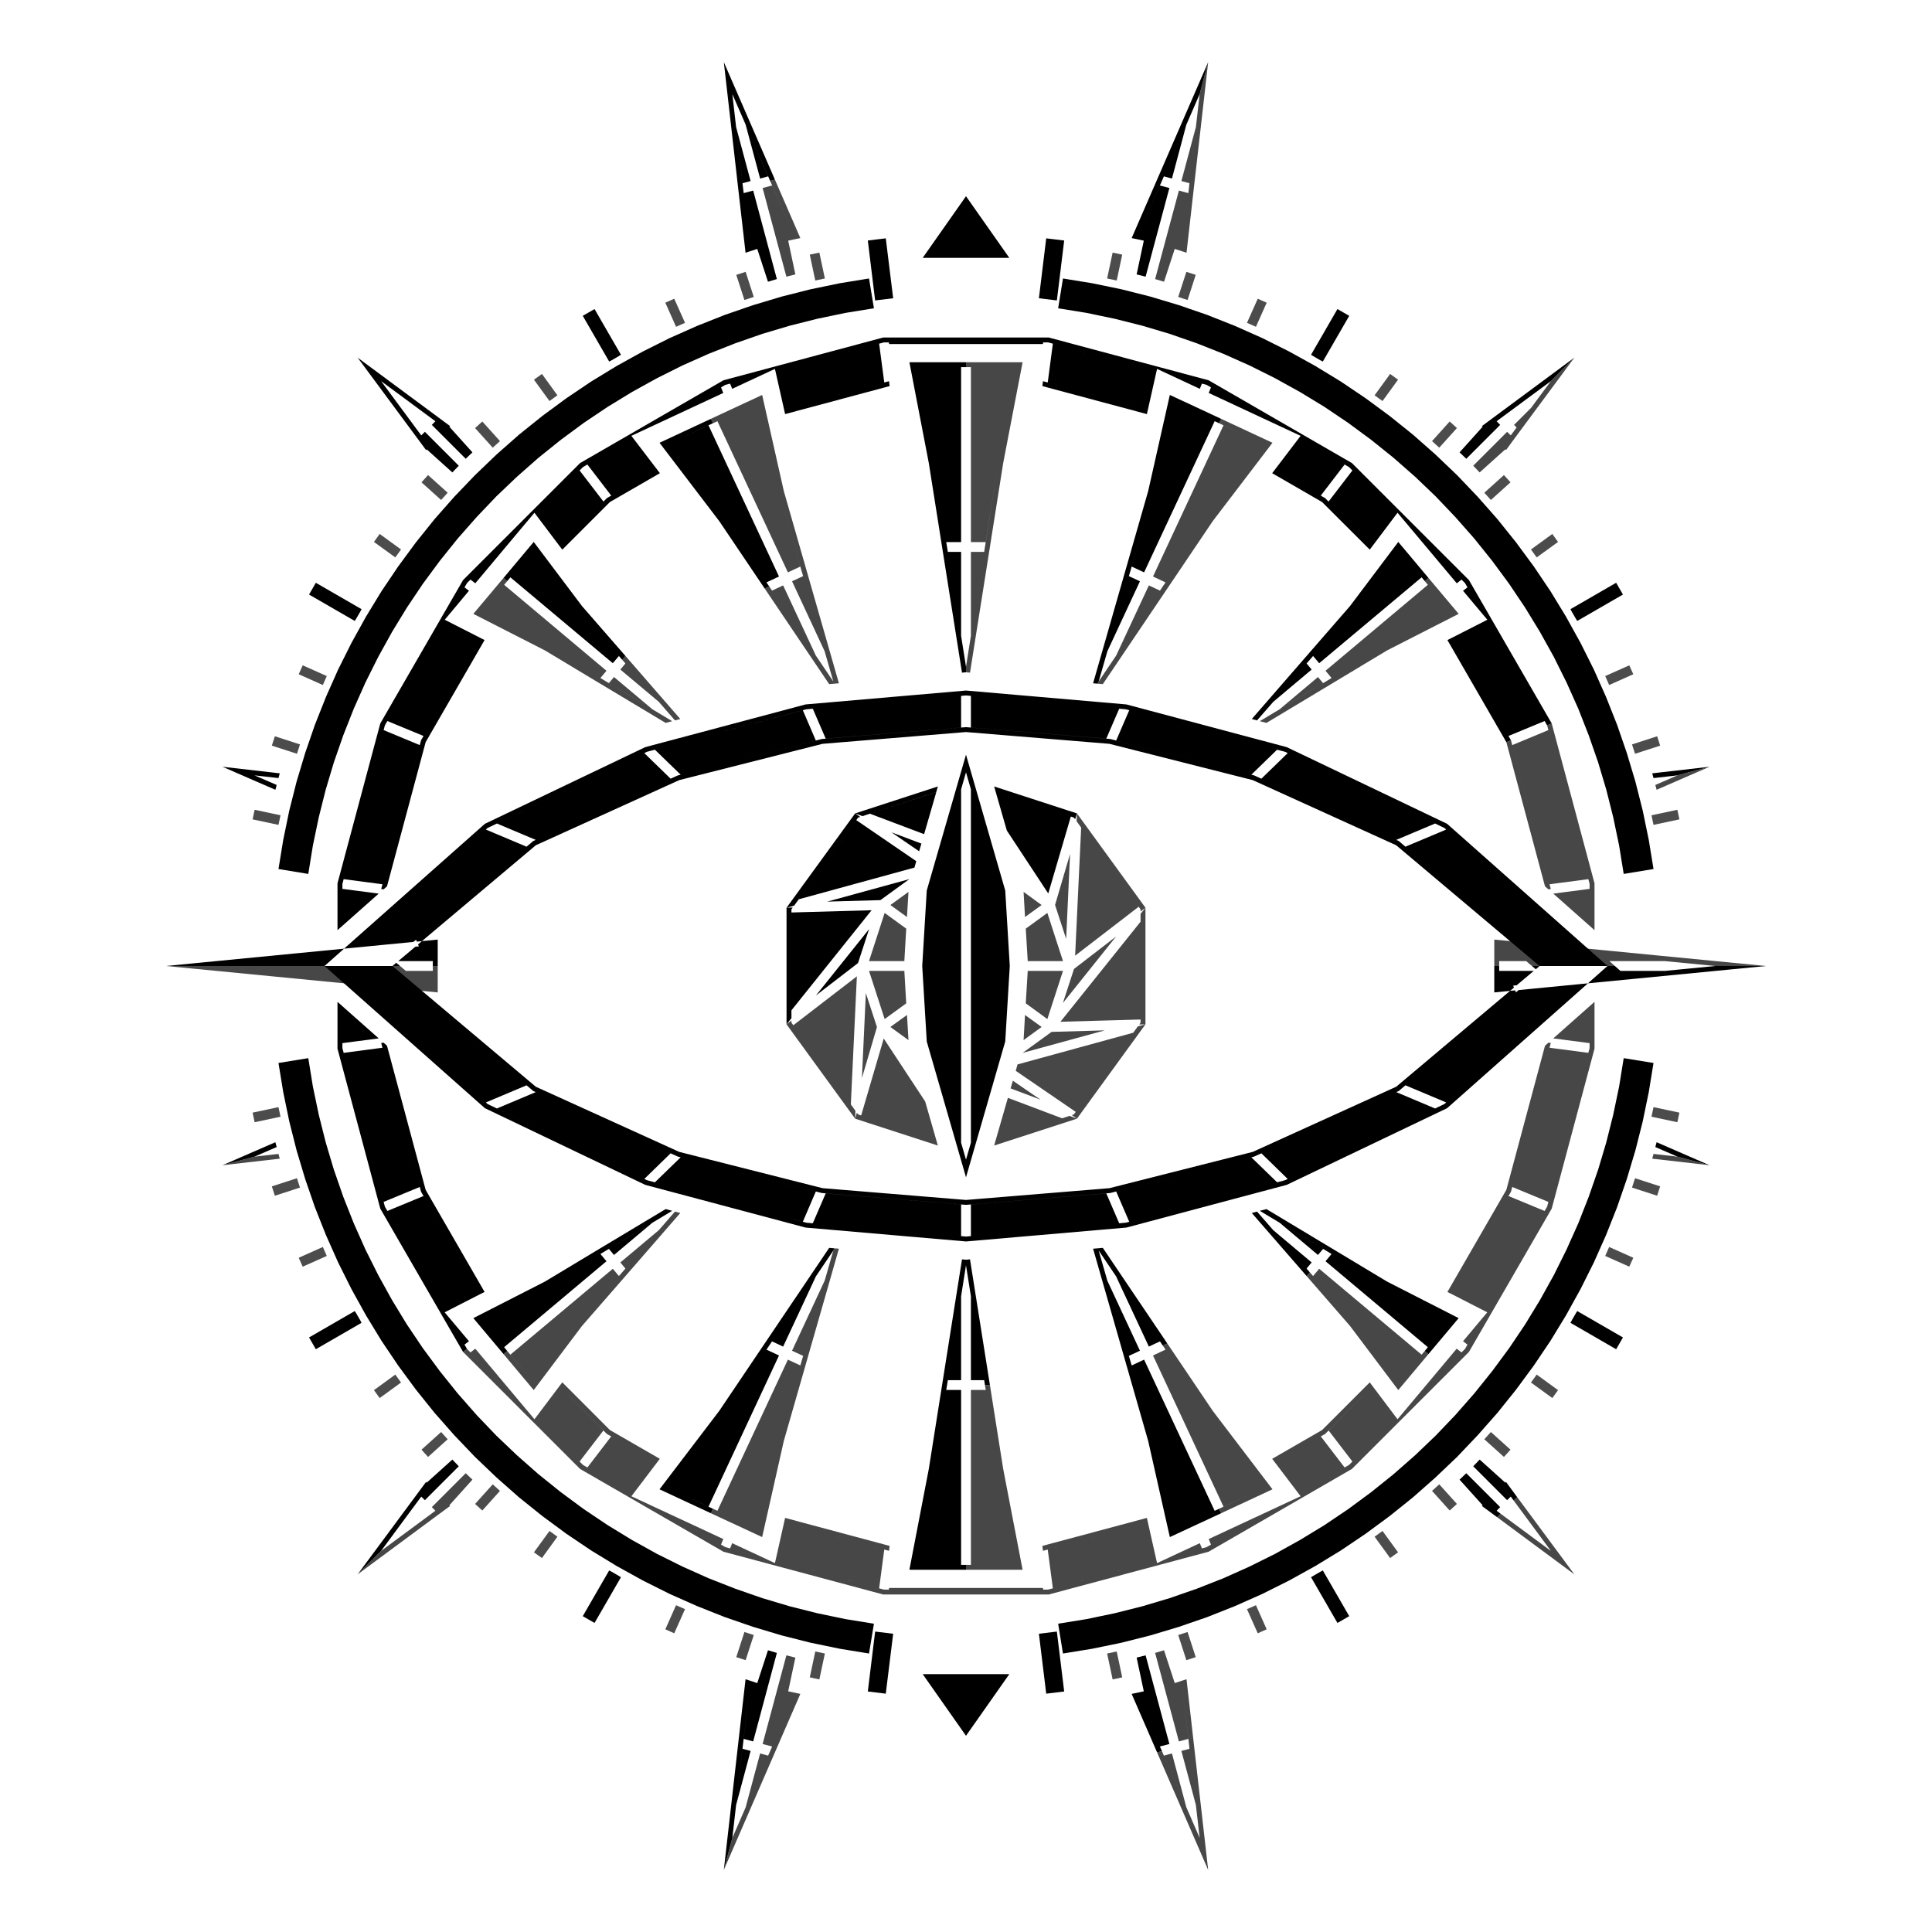
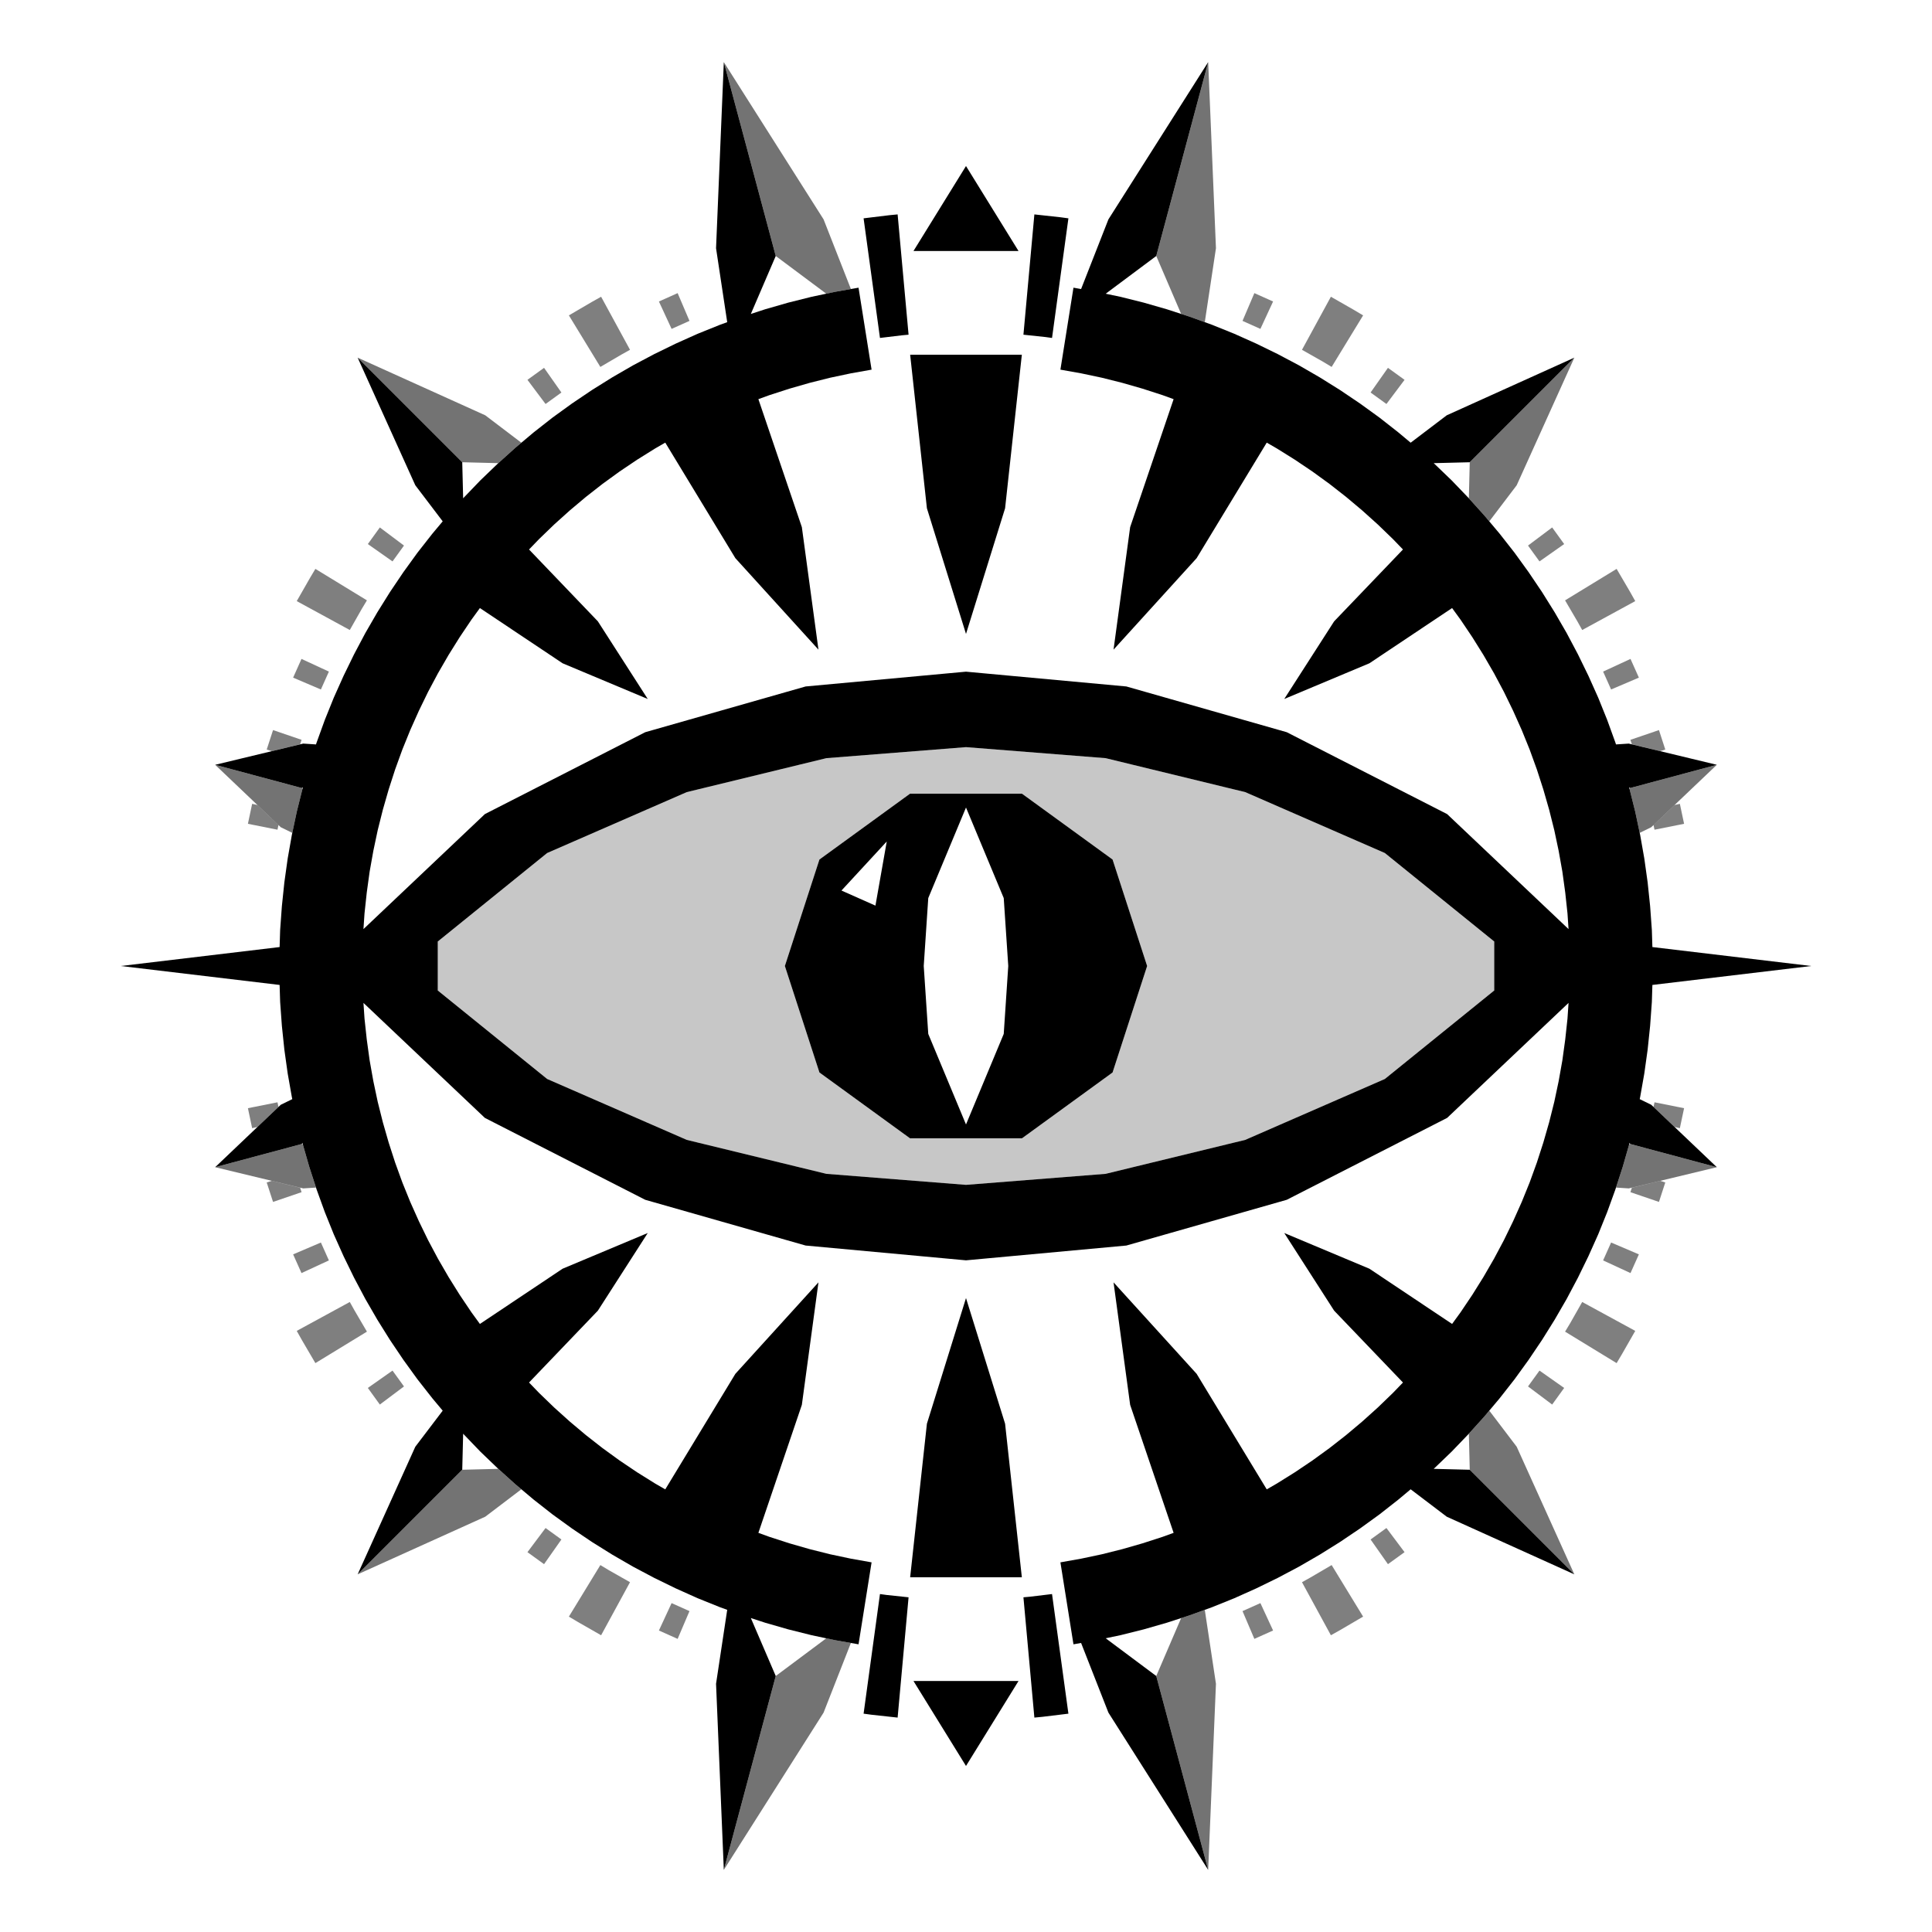
<svg xmlns="http://www.w3.org/2000/svg" viewBox="0 0 256 256" width="256" height="256">
  <g fill="currentColor" fill-rule="evenodd">
-     <path d="M154.95 24.91L151.8 36.66L150.61 36.36L151.56 31.89L150.6 31.68L153.69 24.58ZM153.96 23.97L150.6 31.68L149.95 31.55L153.32 23.8ZM158.96 12.47L153.96 23.97L153.32 23.8L160.09 8.23ZM155.29 23.66L154.22 23.37L157.2 16.51ZM198.83 55.43L198.31 55.82L198.78 56.3L194.29 60.79L193.4 59.94L196.46 56.54L196.36 56.46L198.37 54.97ZM205.5 50.5L198.83 55.43L198.37 54.97L208.61 47.39ZM222.27 102.74L219.1 103.1L218.93 102.47L226.52 101.6ZM226.52 154.4L222.27 153.26L219.34 151.99L219.51 151.35ZM199.46 196.46L199.55 196.36L201.03 198.37L200.57 198.83L197.52 194.71ZM197.52 194.71L200.18 198.31L199.7 198.78L195.21 194.29L196.06 193.4ZM198.78 199.7L198.31 200.18L198.83 200.57L198.37 201.03L196.36 199.55L196.46 199.46L193.4 196.06L194.29 195.21ZM154.95 231.09L153.69 231.42L153.96 232.03L153.32 232.2L149.95 224.45L151.56 224.11L150.61 219.64L151.8 219.34ZM99.42 222.71L98.46 231.07L97.83 230.9L98.79 222.51ZM102.94 219.02L99.8 230.75L98.54 230.41L99.42 222.71L100.34 223.02L101.76 218.67ZM98.46 231.07L97.04 243.53L95.91 247.78L97.83 230.9ZM99.46 232.01L97.54 239.16L98.39 231.72ZM60.79 194.29L56.3 198.78L55.82 198.31L55.43 198.83L54.97 198.37L56.46 196.36L56.54 196.46L59.94 193.4ZM55.43 198.83L50.5 205.5L47.39 208.61L54.97 198.37ZM36.66 151.99L33.73 153.26L29.48 154.4L36.49 151.35ZM33.73 102.74L36.66 104.01L36.49 104.65L29.48 101.6ZM37.07 102.47L36.9 103.1L33.73 102.74L29.48 101.6ZM55.82 57.69L56.3 57.22L60.79 61.71L59.94 62.6L56.54 59.54L56.46 59.64L54.97 57.63L55.43 57.17ZM59.64 56.46L59.54 56.54L62.6 59.94L61.71 60.79L57.22 56.3L57.69 55.82L57.17 55.43L57.63 54.97ZM50.5 50.5L55.43 57.17L54.97 57.63L47.39 47.39ZM57.63 54.97L57.17 55.43L50.5 50.5L47.39 47.39ZM98.54 25.59L99.8 25.25L102.94 36.98L101.76 37.33L100.34 32.98L98.79 33.49L97.83 25.1L98.46 24.93ZM97.04 12.47L98.46 24.93L97.83 25.1L95.91 8.23ZM99.46 23.99L98.39 24.28L97.54 16.84ZM102.68 23.8L102.05 23.97L97.04 12.47L95.91 8.23ZM101.78 23.37L100.72 23.66L98.8 16.51ZM133.74 34.17L122.26 34.17L128 26ZM128 230L122.26 221.83L133.74 221.83ZM144.71 37.53L148.59 38.33L152.43 39.3L156.23 40.44L159.97 41.73L163.65 43.19L167.27 44.8L170.81 46.57L174.28 48.49L177.66 50.55L180.94 52.76L184.13 55.11L187.22 57.59L190.19 60.21L193.06 62.95L195.79 65.81L198.41 68.78L200.89 71.87L203.24 75.06L205.45 78.34L207.51 81.72L209.43 85.19L211.2 88.73L212.81 92.35L214.27 96.03L215.56 99.77L216.7 103.57L217.67 107.41L218.47 111.29L219.1 115.15L215.15 115.8L214.54 112.03L213.76 108.29L212.84 104.63L211.76 101.01L210.51 97.42L209.13 93.9L207.58 90.44L205.89 87.04L204.05 83.73L202.09 80.52L199.97 77.36L197.71 74.3L195.35 71.36L192.83 68.5L190.23 65.77L187.51 63.17L184.64 60.65L181.7 58.29L178.64 56.03L175.49 53.91L172.27 51.95L168.96 50.12L165.56 48.42L162.1 46.88L158.59 45.49L154.99 44.24L151.37 43.16L147.71 42.24L143.98 41.46L140.21 40.85L140.85 36.9ZM219.1 140.85L218.47 144.71L217.67 148.59L216.7 152.43L215.56 156.23L214.27 159.97L212.81 163.65L211.2 167.27L209.43 170.81L207.51 174.28L205.45 177.66L203.24 180.94L200.89 184.13L198.41 187.22L195.79 190.19L193.06 193.06L190.19 195.79L187.22 198.41L184.13 200.89L180.94 203.24L177.66 205.45L174.28 207.51L170.81 209.43L167.27 211.2L163.65 212.81L159.97 214.27L156.23 215.56L152.43 216.7L148.59 217.67L144.71 218.47L140.85 219.1L140.21 215.15L143.98 214.54L147.71 213.76L151.37 212.84L154.99 211.76L158.59 210.51L162.1 209.13L165.56 207.58L168.96 205.89L172.27 204.05L175.49 202.09L178.64 199.97L181.7 197.71L184.64 195.35L187.51 192.83L190.23 190.23L192.83 187.51L195.35 184.64L197.71 181.7L199.97 178.64L202.09 175.49L204.05 172.27L205.89 168.96L207.58 165.56L209.13 162.1L210.51 158.59L211.76 154.99L212.84 151.37L213.76 147.71L214.54 143.98L215.15 140.21ZM41.46 143.98L42.24 147.71L43.16 151.37L44.24 154.99L45.49 158.59L46.88 162.1L48.42 165.56L50.12 168.96L51.95 172.27L53.91 175.49L56.03 178.64L58.29 181.7L60.65 184.64L63.17 187.51L65.77 190.23L68.5 192.83L71.36 195.35L74.3 197.71L77.36 199.97L80.52 202.09L83.73 204.05L87.04 205.89L90.44 207.58L93.9 209.13L97.42 210.51L101.01 211.76L104.63 212.84L108.29 213.76L112.03 214.54L115.8 215.15L115.15 219.1L111.29 218.47L107.41 217.67L103.57 216.7L99.77 215.56L96.03 214.27L92.35 212.81L88.73 211.2L85.19 209.43L81.72 207.51L78.34 205.45L75.06 203.24L71.87 200.89L68.78 198.41L65.81 195.79L62.95 193.06L60.21 190.19L57.59 187.22L55.11 184.13L52.76 180.94L50.55 177.66L48.49 174.28L46.57 170.81L44.8 167.27L43.19 163.65L41.73 159.97L40.44 156.23L39.3 152.43L38.33 148.59L37.53 144.71L36.9 140.85L40.85 140.21ZM115.8 40.85L112.03 41.46L108.29 42.24L104.63 43.16L101.01 44.24L97.42 45.49L93.9 46.88L90.44 48.42L87.04 50.12L83.73 51.95L80.52 53.91L77.36 56.03L74.3 58.29L71.36 60.65L68.5 63.17L65.77 65.77L63.17 68.5L60.65 71.36L58.29 74.3L56.03 77.36L53.91 80.52L51.95 83.73L50.12 87.04L48.42 90.44L46.88 93.9L45.49 97.42L44.24 101.01L43.16 104.63L42.24 108.29L41.46 112.03L40.85 115.8L36.9 115.15L37.53 111.29L38.33 107.41L39.3 103.57L40.44 99.77L41.73 96.03L43.19 92.35L44.8 88.73L46.57 85.19L48.49 81.72L50.55 78.34L52.76 75.06L55.11 71.87L57.59 68.78L60.21 65.81L62.95 62.95L65.81 60.21L68.78 57.59L71.87 55.11L75.06 52.76L78.34 50.55L81.72 48.49L85.19 46.57L88.73 44.8L92.35 43.19L96.03 41.73L99.77 40.44L103.57 39.3L107.41 38.33L111.29 37.53L115.15 36.9ZM178.78 41.85L175.28 47.91L173.72 47.01L177.22 40.95ZM215.05 78.78L208.99 82.28L208.09 80.72L214.15 77.22ZM215.05 177.22L214.15 178.78L208.09 175.28L208.99 173.72ZM178.78 214.15L177.22 215.05L173.72 208.99L175.28 208.09ZM82.28 208.99L78.78 215.05L77.22 214.15L80.72 208.09ZM47.91 175.28L41.85 178.78L40.95 177.22L47.01 173.72ZM47.91 80.72L47.01 82.28L40.95 78.78L41.85 77.22ZM82.28 47.01L80.72 47.91L77.22 41.85L78.78 40.95ZM118.35 39.52L115.96 39.81L114.99 31.87L117.37 31.58ZM141.01 31.87L140.04 39.81L137.66 39.52L138.63 31.58ZM141.01 224.13L138.63 224.42L137.66 216.48L140.04 216.19ZM118.35 216.48L117.37 224.42L114.99 224.13L115.96 216.19ZM138.88 45.37L138.22 45.37L138.19 45.59L117.81 45.59L117.78 45.37L117.12 45.37L117.04 44.72L138.96 44.72ZM152.11 54.24L151.97 54.87L138.12 51.16L138.2 50.51ZM153.24 49.22L152.11 54.24L138.83 50.68L139.51 45.54ZM160.15 50.39L159.89 51L158.71 50.68L159.26 50.83L158.98 51.52L153.32 48.88L153.24 49.22L138.88 45.37L138.96 44.72ZM179.14 61.36L178.74 61.88L177.84 61.36L178.17 61.55L175.01 65.67L175.58 66L175.18 66.52L168.57 62.7L172.34 57.75L160.16 52.07L160.46 51.33L159.89 51L160.15 50.39ZM193.66 76.8L193.03 77.29L187.19 70.33ZM176.04 66.46L179.2 62.34L178.74 61.88L179.14 61.36L194.64 76.86L194.12 77.26L187.19 70.33L185.18 67.94L181.89 72.31ZM181.89 72.31L181.5 72.83L175.18 66.52L175.58 66ZM200.21 98.09L199.6 98.34L191.79 84.81L192.37 84.52ZM205.61 95.86L205 96.11L201.91 90.75L204.67 95.54L199.88 97.52L192.37 84.52L197.08 82.12L193.86 78.28L194.45 77.83L194.12 77.26L194.64 76.86ZM63.63 171.48L58.92 173.89L62.14 177.72L61.55 178.17L61.88 178.74L61.36 179.14L50.39 160.15L51 159.89L51.33 160.46L56.12 158.48ZM64.21 171.19L63.63 171.48L55.79 157.91L56.4 157.66ZM51 159.89L50.39 160.15L44.72 138.96L45.37 138.88ZM55.62 157.28L50.83 159.26L45.54 139.51L50.68 138.83ZM51.28 138.57L56.4 157.66L55.79 157.91L50.51 138.2L50.83 138.16ZM50.18 137.59L45.37 138.22L45.37 138.88L44.72 138.96L44.72 132.75ZM45.37 117.12L45.37 117.78L50.18 118.41L44.72 123.25L44.72 117.04ZM55.62 98.73L50.86 116.49L55.79 98.09L56.4 98.34L51.28 117.44L50.83 117.84L50.51 117.8L50.68 117.17L45.54 116.49L50.83 96.74ZM51 96.11L45.37 117.12L44.72 117.04L50.39 95.86ZM61.88 77.26L61.55 77.83L62.14 78.28L58.93 82.12L64.21 84.81L56.4 98.34L55.79 98.09L56.12 97.52L51.33 95.54L54.09 90.75L51 96.11L50.39 95.86L61.36 76.86ZM62.98 77.29L62.34 76.8L68.81 70.33ZM77.26 61.88L70.98 68.16L70.82 67.94L68.81 70.33L61.88 77.26L61.36 76.86L76.86 61.36ZM80.82 66.52L74.51 72.83L74.11 72.31L80.42 66ZM79.96 66.46L74.11 72.31L70.98 68.16L76.8 62.34ZM96.11 51L95.54 51.33L95.84 52.07L83.66 57.75L87.44 62.7L80.82 66.52L80.42 66L80.99 65.67L77.83 61.55L77.26 61.88L76.86 61.36L95.86 50.39ZM117.88 51.16L104.03 54.87L103.89 54.24L117.8 50.51ZM117.17 50.68L103.89 54.24L102.76 49.22L116.49 45.54ZM117.12 45.37L102.76 49.22L102.68 48.88L97.02 51.52L96.74 50.83L96.11 51L95.86 50.39L117.04 44.72ZM77.12 80.31L82.87 86.91L82.44 87.42L81.37 86.18L82.01 86.92L81.2 87.88L67.63 76.5L70.69 72.85L67.21 77L66.72 76.58L70.72 71.81ZM94.47 56.08L88.4 58.91L93.88 56.36L103.22 76.39L101.56 77.17L101.93 77.71L101.33 77.99L95.31 69.06L87.39 58.67L94.19 55.5ZM128 48.65L127.35 48.65L127.35 71.83L125.38 71.83L125.49 72.47L124.83 72.47L123.07 61.35L120.5 48L128 48ZM125.59 73.13L127.35 73.13L127.35 84.24L128 88.35L128 89.08L127.47 89.13L124.83 72.47L125.49 72.47ZM161.81 55.5L161.53 56.08L160.95 55.81L151.6 75.84L149.95 75.07L152.77 65.23L149.77 75.71L149.17 75.43L152.14 65.07L155.01 52.33ZM149.77 75.71L149.58 76.34L151.05 77.02L146.73 86.3L145.58 90.3L145.45 90.59L144.84 90.54L149.17 75.43ZM189.28 76.58L188.79 77L185.31 72.85L188.37 76.5L174.8 87.88L173.99 86.92L174.63 86.18L173.56 87.42L173.14 86.91L178.88 80.31L185.28 71.81ZM173.56 87.42L173.13 87.91L173.8 88.72L168.72 92.99L166.56 95.46L165.87 95.27L173.14 86.91ZM183.8 169.82L193.28 174.66L189.28 179.42L188.79 179.01L189.2 178.51L175.64 167.12L176.44 166.16L175.88 165.82L176.3 165.31ZM168.72 163.01L173.8 167.28L173.13 168.09L173.56 168.59L173.14 169.09L165.87 160.73L166.56 160.54ZM175.32 165.48L174.64 166.29L169.55 162.01ZM176.3 165.31L175.88 165.82L166.93 160.44L167.81 160.21ZM160.95 200.19L161.53 199.92L161.81 200.51L155.01 203.67L152.14 190.93L149.17 180.57L149.77 180.3L149.95 180.93L151.6 180.16ZM145.58 165.7L146.73 169.7L151.05 178.98L149.58 179.66L149.77 180.3L149.17 180.57L144.84 165.46L145.45 165.41ZM154.67 178.01L154.07 178.29L153.7 177.74L152.23 178.43L147.9 169.15L148.36 169.82L145.58 165.7L145.45 165.41L146.13 165.35ZM125.38 184.18L127.35 184.18L127.35 207.35L128 207.35L128 208L120.5 208L123.07 194.65L124.83 183.53L125.49 183.53ZM128 166.92L128 167.66L127.35 171.76L127.35 182.88L125.59 182.88L125.49 183.53L124.83 183.53L127.47 166.87ZM131.17 183.53L130.51 183.53L130.41 182.88L128.65 182.88L128.65 171.76L128 167.66L128 166.92L128.53 166.87ZM101.93 178.29L101.56 178.83L103.22 179.61L93.88 199.64L88.4 197.09L94.47 199.92L94.19 200.51L87.39 197.34L95.31 186.94L101.33 178.01ZM110.56 165.41L110.42 165.7L107.64 169.82L108.1 169.15L103.77 178.43L102.3 177.74L101.93 178.29L101.33 178.01L109.87 165.35ZM80.12 165.82L79.56 166.16L80.36 167.12L66.8 178.51L67.21 179.01L66.72 179.42L62.72 174.66L72.2 169.82L79.7 165.31ZM81.36 166.29L80.68 165.48L86.45 162.01ZM89.07 160.44L80.12 165.82L79.7 165.31L88.2 160.21ZM65.05 109.5L64.61 109.71L64.38 109.92L69.77 112.19L70.33 111.72L71 112L55.39 125.14L55.13 124.52L54.78 124.81L46.69 125.6L45.86 126.33L53.9 125.55L51.76 127.35L52.24 127.35L52.5 127.58L52 128L43 128L64.25 109.16ZM89.5 102.89L90 103.37L71 112L70.33 111.72L70.65 111.44L70.99 111.29L65.84 109.12L79.37 102.65L65.05 109.5L64.25 109.16L85.5 99L86.04 99.53L85.72 99.62L85.37 99.79L88.86 103.18ZM107.02 93.97L106.86 93.98L95.54 97L106.38 94.11L108.1 98.12L96.66 101.02L108.74 97.96L109 98.56L90 103.37L89.5 102.89L89.78 102.76L90.19 102.65L86.78 99.34L86.04 99.53L85.5 99L106.75 93.34ZM128 97L109 98.56L108.74 97.96L108.89 97.92L128 96.35ZM128 92.15L127.35 92.21L127.35 96.4L109.41 97.87L107.7 93.91L107.02 93.97L106.75 93.34L128 91.5ZM147.11 97.92L147.26 97.96L147 98.56L128 97L128 96.35ZM149.25 93.34L148.98 93.97L148.3 93.91L146.59 97.87L128.65 96.4L128.65 92.21L128 92.15L128 91.5ZM170.5 99L169.96 99.53L169.22 99.34L165.81 102.65L166.22 102.76L166.5 102.89L166 103.37L147 98.56L147.26 97.96L159.34 101.02L147.9 98.12L149.63 94.11L160.46 97L149.14 93.98L148.98 93.97L149.25 93.34ZM191.75 109.16L190.95 109.5L176.63 102.65L190.16 109.12L185.01 111.29L185.35 111.44L185.67 111.72L185 112L166 103.37L166.5 102.89L167.14 103.18L170.63 99.79L170.28 99.62L169.96 99.53L170.5 99ZM213 128L204 128L185 112L185.67 111.72L186.23 112.19L191.63 109.92L191.39 109.71L190.95 109.5L191.75 109.16ZM71 144L70.33 144.28L55.65 131.92L69.77 143.81L64.38 146.08L64.61 146.29L65.05 146.5L64.25 146.84L43 128L52 128ZM86.04 156.47L85.5 157L64.25 146.84L65.05 146.5L73.51 150.54L65.84 146.88L70.99 144.71L70.65 144.56L70.33 144.28L71 144L90 152.63L89.5 153.11L88.43 152.63L88.86 152.82L85.37 156.22L85.72 156.38ZM109 157.44L108.74 158.04L96.66 154.99L108.1 157.88L106.38 161.89L95.18 158.91L106.86 162.02L107.02 162.03L106.75 162.66L85.5 157L86.04 156.47L86.78 156.66L90.19 153.35L89.78 153.24L89.5 153.11L90 152.63ZM127.35 159.6L127.35 163.79L128 163.85L128 164.5L106.75 162.66L107.02 162.03L107.7 162.09L109.41 158.13ZM128 159L128 159.65L108.89 158.08L108.74 158.04L109 157.44ZM148.3 162.09L148.98 162.03L149.25 162.66L128 164.5L128 163.85L128.65 163.79L128.65 159.6L146.59 158.13ZM147.26 158.04L147.11 158.08L128 159.65L128 159L147 157.44ZM166.5 153.11L166.22 153.24L165.81 153.35L169.22 156.66L169.96 156.47L170.5 157L149.25 162.66L148.98 162.03L149.14 162.02L160.82 158.91L149.63 161.89L147.9 157.88L159.34 154.99L147.26 158.04L147 157.44L166 152.63ZM167.57 152.63L166.5 153.11L166 152.63L185 144L185.67 144.28L185.35 144.56L185.01 144.71L190.16 146.88L190.95 146.5L191.75 146.84L170.5 157L169.96 156.47L170.28 156.38L170.63 156.22L167.14 152.82ZM191.75 146.84L190.95 146.5L191.39 146.29L191.63 146.08L186.23 143.81L185.67 144.28L185 144L200.61 130.86L200.87 131.49L201.23 131.19L209.31 130.4L210.14 129.67L202.1 130.45L204.24 128.65L203.76 128.65L203.5 128.43L204 128L213 128ZM58 128L57.35 128L57.35 127.35L52.77 127.35L55.04 125.44L55.5 125.4L55.24 124.77L58 124.5ZM46.69 125.6L45.86 126.33L53.9 125.55L51.76 127.35L52.24 127.35L53.01 128L22 128L54.78 124.81ZM198.65 128.65L203.23 128.65L200.96 130.56L200.5 130.6L200.76 131.23L198 131.5L198 128L198.65 128ZM214.71 128.65L220.59 128.65L227.28 128L234 128L201.22 131.19L209.31 130.4L210.14 129.67L202.1 130.45L204.24 128.65L203.76 128.65L202.99 128L213.98 128ZM142.7 107.78L142.46 108.56L142.29 108.33L140.59 107.78L141.89 108.2L138.9 118.39L133.41 110.05L131.73 104.21ZM104.87 120.49L104.87 120.91L115.49 120.61L104.87 133.87L104.87 134.91L104.22 135.73L104.22 120.28L105.04 120.25ZM113.69 127.61L108.11 131.91L115.16 123.11ZM113.98 108.24L113.71 108.33L105.23 120L104.22 120.28L113.31 107.78ZM121.41 114.11L121.17 114.96L105.84 119.16L113.46 108.67ZM116.66 119.27L109.61 119.47L120.49 116.49ZM122.45 110.53L115.27 107.82L124.06 104.97ZM124.06 104.96L114.28 108.14L113.31 107.78L124.27 104.21ZM122.09 111.78L121.79 112.8L118.13 110.29ZM133.2 118L133.8 128L133.2 138L128 156L128 153.66L128.65 151.41L128.65 104.59L128 102.34L128 100ZM128 153.66L128 156L122.8 138L122.2 128L122.8 118L128 100L128 102.34L127.35 104.59L127.35 151.41Z" />
-     <path d="M158.17 25.1L157.22 33.49L155.66 32.98L154.24 37.33L153.06 36.98L156.21 25.25L157.46 25.59L157.54 24.93ZM158.17 25.1L157.54 24.93L157.61 24.28L156.54 23.99L158.46 16.84L157.67 23.8L158.96 12.47L160.09 8.23ZM201.03 57.63L199.55 59.64L199.46 59.54L196.06 62.6L195.21 61.71L199.7 57.22L200.18 57.69L200.57 57.17ZM201.03 57.63L200.57 57.17L200.96 56.64L200.62 56.3L202.88 54.04L205.5 50.5L208.61 47.39ZM219.51 104.65L219.34 104.01L222.28 102.74L226.52 101.6ZM222.27 153.26L226.52 154.4L218.93 153.53L219.1 152.9ZM208.61 208.61L205.5 205.5L200.57 198.83L201.03 198.37ZM205.5 205.5L208.61 208.61L198.37 201.03L198.83 200.57ZM158.17 230.9L157.54 231.07L156.59 222.71L157.22 222.51ZM155.66 223.02L156.59 222.71L157.46 230.41L156.21 230.75L153.06 219.02L154.24 218.67ZM160.09 247.78L158.96 243.53L158.46 239.16L156.54 232.01L157.61 231.72L157.68 232.34L157.54 231.07L158.17 230.9ZM158.96 243.53L160.09 247.78L153.32 232.2L153.96 232.03ZM157.2 239.49L154.22 232.63L155.29 232.34ZM105.39 219.64L104.44 224.11L106.05 224.45L102.68 232.2L102.05 232.03L102.31 231.42L101.05 231.09L104.2 219.34ZM102.68 232.2L95.91 247.78L97.04 243.53L98.8 239.49L100.72 232.34L101.78 232.63L102.05 232.03ZM62.6 196.06L59.54 199.46L59.64 199.55L57.63 201.03L57.17 200.57L57.69 200.18L57.22 199.7L61.71 195.21ZM57.63 201.03L47.39 208.61L50.5 205.5L57.17 200.57ZM37.07 153.53L29.48 154.4L33.73 153.26L36.9 152.9ZM105.4 31.68L104.44 31.89L105.39 36.36L104.2 36.66L101.05 24.91L102.31 24.58ZM106.05 31.55L105.4 31.68L102.05 23.97L102.68 23.8ZM205.49 117.8L205.17 117.84L204.72 117.44L199.6 98.34L200.21 98.09ZM210.46 116.49L205.32 117.17L200.38 98.73L205.17 96.74ZM211.28 117.04L210.63 117.12L205 96.11L205.61 95.86ZM211.28 138.96L210.63 138.88L210.63 138.22L205.82 137.59L211.28 132.75ZM211.28 123.25L205.82 118.41L210.63 117.78L210.63 117.12L211.28 117.04ZM210.46 139.51L210.63 138.88L211.28 138.96L205.61 160.15L205 159.89L205.17 159.26L200.38 157.28L205.32 138.83ZM205.49 138.2L200.21 157.91L199.6 157.66L204.72 138.57L205.17 138.16ZM204.67 160.46L205 159.89L205.61 160.15L194.64 179.14L194.12 178.74L194.45 178.17L193.86 177.72L197.07 173.89L192.37 171.48L199.88 158.48ZM200.21 157.91L192.37 171.48L191.79 171.19L199.6 157.66ZM193.66 179.2L194.12 178.74L194.64 179.14L179.14 194.64L178.74 194.12L179.2 193.66L176.04 189.54L181.89 183.69L185.18 188.06L193.02 178.71ZM181.89 183.69L175.58 190.01L175.18 189.49L181.5 183.17ZM175.58 190.01L175.01 190.33L178.17 194.45L178.74 194.12L179.14 194.64L160.15 205.61L159.89 205L160.46 204.67L160.16 203.93L172.34 198.26L168.57 193.3L175.18 189.49ZM159.26 205.17L159.89 205L160.15 205.61L138.96 211.28L138.88 210.63L153.24 206.78L153.32 207.12L158.98 204.48ZM153.24 206.78L139.51 210.46L138.83 205.32L152.11 201.76ZM152.11 201.76L138.2 205.49L138.12 204.84L151.97 201.13ZM138.22 210.63L138.88 210.63L138.96 211.28L117.04 211.28L117.12 210.63L117.78 210.63L117.81 210.41L138.19 210.41ZM102.68 207.12L102.76 206.78L117.12 210.63L117.04 211.28L95.86 205.61L96.11 205L96.74 205.17L97.02 204.48ZM117.17 205.32L116.49 210.46L102.76 206.78L103.89 201.76ZM117.88 204.84L117.8 205.49L103.89 201.76L104.03 201.13ZM83.9 197.95L83.66 198.26L87.61 200.1L96.11 205L95.86 205.61L76.86 194.64L77.26 194.12ZM95.84 203.93L95.54 204.67L87.61 200.1ZM87.43 193.3L83.9 197.95L77.83 194.45L80.99 190.33L80.42 190.01L80.82 189.49ZM70.82 188.06L74.11 183.69L79.96 189.54L76.8 193.66L77.26 194.12L76.86 194.64L61.36 179.14L61.88 178.74L62.34 179.2L62.98 178.71ZM80.82 189.49L80.42 190.01L74.11 183.69L74.51 183.17ZM67.21 77L66.8 77.49L80.36 88.88L79.56 89.84L80.12 90.18L79.7 90.69L72.2 86.18L62.72 81.34L66.72 76.58ZM90.14 95.27L89.44 95.46L87.29 92.99L82.2 88.72L82.87 87.91L82.44 87.42L82.87 86.91ZM89.07 95.56L88.2 95.79L79.7 90.69L80.12 90.18ZM86.45 93.99L80.68 90.52L81.36 89.71ZM103.86 65.07L106.83 75.43L106.23 75.71L103.23 65.23L106.05 75.07L104.4 75.84L95.06 55.81L94.47 56.08L94.19 55.5L100.99 52.33ZM111.16 90.54L110.56 90.59L110.42 90.3L109.27 86.3L104.95 77.02L106.42 76.34L106.23 75.71L106.83 75.43ZM108.1 86.86L110.42 90.3L110.56 90.59L109.87 90.65L101.33 77.99L101.93 77.71L102.3 78.26L103.77 77.57ZM132.93 61.35L131.17 72.47L130.51 72.47L132.29 61.24L130.62 71.83L128.65 71.83L128.65 48.65L128 48.65L128 48L135.5 48ZM128.53 89.13L128 89.08L128 88.35L128.65 84.24L128.65 73.13L130.41 73.13L130.51 72.47L131.17 72.47ZM168.61 58.67L160.69 69.06L154.67 77.99L154.07 77.71L154.44 77.17L152.78 76.39L162.12 56.36L167.07 58.67L161.53 56.08L161.81 55.5ZM153.7 78.26L154.07 77.71L154.67 77.99L146.13 90.65L145.45 90.59L145.58 90.3L147.9 86.86L152.23 77.57ZM193.28 81.34L183.8 86.18L176.3 90.69L175.88 90.18L176.44 89.84L175.64 88.88L189.2 77.49L188.79 77L189.28 76.58ZM176.3 90.69L167.81 95.79L166.93 95.56L175.88 90.18ZM175.32 90.52L169.55 93.99L174.64 89.71ZM188.37 179.5L188.79 179.01L189.28 179.42L185.28 184.19L178.88 175.69L173.14 169.09L173.56 168.59L173.99 169.08L174.8 168.12ZM160.69 186.94L168.61 197.34L161.81 200.51L161.53 199.92L167.6 197.09L162.12 199.64L152.78 179.61L154.44 178.83L154.07 178.29L154.67 178.01ZM132.93 194.65L135.5 208L128 208L128 207.35L128.65 207.35L128.65 184.18L130.62 184.18L130.51 183.53L131.17 183.53ZM106.05 180.93L106.23 180.3L106.83 180.57L103.86 190.93L100.99 203.67L94.19 200.51L94.47 199.92L95.06 200.19L104.4 180.16ZM111.16 165.46L106.83 180.57L106.23 180.3L106.42 179.66L104.95 178.98L109.27 169.7L110.42 165.7L110.56 165.41ZM82.01 169.08L82.44 168.59L82.87 169.09L77.12 175.69L70.72 184.19L66.72 179.42L67.21 179.01L70.69 183.15L67.63 179.5L81.2 168.12ZM90.14 160.73L82.87 169.09L82.44 168.59L82.87 168.09L82.2 167.28L87.29 163.01L89.44 160.54ZM53.78 128.65L57.35 128.65L57.35 128L58 128L58 131.5L22 128L53.01 128ZM234 128L227.28 128L220.59 127.35L213.25 127.35L213.98 128L202.99 128L202.22 127.35L198.65 127.35L198.65 128L198 128L198 124.5ZM138.02 119.92L135.82 121.51L135.63 118.18ZM151.78 120.28L151.13 120.78L151.13 120.49L150.39 119.47L150.88 120.15L142.46 126.63L143.26 109.66L142.65 108.81L142.7 107.78ZM141.27 124.41L139.8 119.91L141.79 113.15ZM140.85 127.35L136.18 127.35L135.92 123.05L138.78 120.97ZM151.78 135.73L150.96 135.75L151.13 135.51L151.13 121.09L151.78 120.28ZM151.13 135.09L140.51 135.39L151.13 122.13ZM140.84 132.9L142.31 128.39L147.89 124.09ZM138.78 135.03L135.92 132.95L136.18 128.65L140.85 128.65ZM142.7 148.23L142.02 147.76L142.29 147.67L142.54 147.33L134.59 141.89L134.83 141.04L150.16 136.84L146.9 141.33L150.77 136L151.78 135.73ZM135.51 139.51L139.34 136.73L146.39 136.53ZM138.02 136.08L135.63 137.82L135.82 134.49ZM140.73 148.18L141.72 147.86L142.7 148.23L131.73 151.79L133.55 145.47ZM137.87 145.71L133.91 144.22L134.21 143.2ZM122.59 145.95L124.27 151.79L113.31 148.23L113.54 147.44L113.71 147.67L114.11 147.8L117.1 137.61ZM120.38 137.82L117.98 136.08L120.18 134.49ZM112.74 146.34L113.35 147.19L113.31 148.23L104.22 135.73L104.87 135.22L104.87 135.51L105.12 135.85L113.54 129.37ZM116.2 136.09L114.21 142.85L114.73 131.59ZM120.08 132.95L117.22 135.03L115.15 128.65L119.83 128.65ZM120.08 123.05L119.83 127.35L115.15 127.35L117.22 120.97ZM120.18 121.51L117.98 119.92L120.38 118.18Z" fill-opacity="0.72" />
-     <path d="M148.7 33.74L147.97 37.17L146.7 36.9L147.43 33.47ZM158.44 36.42L157.36 39.75L156.12 39.35L157.2 36.02ZM167.84 40.11L166.42 43.3L165.23 42.78L166.66 39.58ZM176.81 44.75L175.06 47.79L173.94 47.14L175.69 44.1ZM185.25 50.31L183.19 53.14L182.14 52.38L184.2 49.55ZM193.05 56.72L190.71 59.32L189.75 58.45L192.09 55.85ZM200.15 63.91L197.55 66.25L196.68 65.29L199.28 62.95ZM206.45 71.81L203.62 73.86L202.86 72.81L205.69 70.75ZM211.9 80.31L208.87 82.06L208.22 80.94L211.25 79.19ZM216.42 89.34L213.22 90.77L212.7 89.58L215.89 88.16ZM219.98 98.8L216.65 99.88L216.25 98.64L219.58 97.56ZM222.53 108.57L219.1 109.3L218.83 108.03L222.26 107.3ZM222.53 147.43L222.26 148.7L218.83 147.97L219.1 146.7ZM219.98 157.2L219.58 158.44L216.25 157.36L216.65 156.12ZM216.42 166.66L215.89 167.84L212.7 166.42L213.22 165.23ZM211.9 175.69L211.25 176.81L208.22 175.06L208.87 173.94ZM206.45 184.2L205.69 185.25L202.86 183.19L203.62 182.14ZM200.15 192.09L199.28 193.05L196.68 190.71L197.55 189.75ZM193.05 199.28L192.09 200.15L189.75 197.55L190.71 196.68ZM185.25 205.69L184.2 206.45L182.14 203.62L183.19 202.86ZM176.81 211.25L175.69 211.9L173.94 208.87L175.06 208.22ZM167.84 215.89L166.66 216.42L165.23 213.22L166.42 212.7ZM158.44 219.58L157.2 219.98L156.12 216.65L157.36 216.25ZM148.7 222.26L147.43 222.53L146.7 219.1L147.97 218.83ZM109.3 219.1L108.57 222.53L107.3 222.26L108.03 218.83ZM99.88 216.65L98.8 219.98L97.56 219.58L98.64 216.25ZM90.77 213.22L89.34 216.42L88.16 215.89L89.58 212.7ZM82.06 208.87L80.31 211.9L79.19 211.25L80.94 208.22ZM73.86 203.62L71.81 206.45L70.75 205.69L72.81 202.86ZM66.25 197.55L63.91 200.15L62.95 199.28L65.29 196.68ZM59.32 190.71L56.72 193.05L55.85 192.09L58.45 189.75ZM53.14 183.19L50.31 185.25L49.55 184.2L52.38 182.14ZM47.79 175.06L44.75 176.81L44.1 175.69L47.14 173.94ZM43.3 166.42L40.11 167.84L39.58 166.66L42.78 165.23ZM39.75 157.36L36.42 158.44L36.02 157.2L39.35 156.12ZM37.17 147.97L33.74 148.7L33.47 147.43L36.9 146.7ZM37.17 108.03L36.9 109.3L33.47 108.57L33.74 107.3ZM39.75 98.64L39.35 99.88L36.02 98.8L36.42 97.56ZM43.3 89.58L42.78 90.77L39.58 89.34L40.11 88.16ZM47.79 80.94L47.14 82.06L44.1 80.31L44.75 79.19ZM53.14 72.81L52.38 73.86L49.55 71.81L50.31 70.75ZM59.32 65.29L58.45 66.25L55.85 63.91L56.72 62.95ZM66.25 58.45L65.29 59.32L62.95 56.72L63.91 55.85ZM73.86 52.38L72.81 53.14L70.75 50.31L71.81 49.55ZM82.06 47.14L80.94 47.79L79.19 44.75L80.31 44.1ZM90.77 42.78L89.58 43.3L88.16 40.11L89.34 39.58ZM99.88 39.35L98.64 39.75L97.56 36.42L98.8 36.02ZM109.3 36.9L108.03 37.17L107.3 33.74L108.57 33.47Z" fill-opacity="0.7" />
+     <path opacity="0.22" d="M54 128L72.5 113.03L91 104.96L109.5 100.46L128 99L146.5 100.46L165 104.96L183.5 113.03L202 128L183.5 142.97L165 151.04L146.5 155.54L128 157L109.5 155.54L91 151.04L72.5 142.97ZM104 128L108.58 142.11L120.58 150.83L135.42 150.83L147.42 142.11L152 128L147.42 113.89L135.42 105.17L120.58 105.17L108.58 113.89Z" />
+     <path opacity="0.5" d="M32.85 146.84L36.77 146.06L36.9 146.68L34.11 149.33L33.41 149.49ZM32.85 109.16L33.41 106.51L34.11 106.67L36.9 109.32L36.77 109.94ZM35.34 99.32L36.18 96.74L39.96 98.03L39.77 98.62L36.02 99.53ZM35.34 156.68L36.02 156.47L39.77 157.38L39.96 157.97L36.18 159.26ZM38.84 89.79L39.95 87.31L43.58 88.99L42.52 91.36ZM38.84 166.21L42.52 164.64L43.58 167.01L39.95 168.69ZM39.32 176.35L46.35 172.52L46.98 173.65L48.62 176.45L41.79 180.62L40.01 177.58ZM39.32 79.65L41.07 76.59L41.79 75.38L48.62 79.55L47.95 80.66L46.35 83.48ZM48.74 72.09L50.33 69.89L53.53 72.29L52.01 74.39ZM48.74 183.91L52.01 181.61L53.53 183.71L50.33 186.11ZM69.89 50.33L72.09 48.74L74.39 52.01L72.29 53.53ZM69.89 205.67L72.29 202.47L74.39 203.99L72.09 207.26ZM75.38 41.79L78.42 40.01L79.65 39.32L83.48 46.35L82.35 46.98L79.55 48.62ZM75.38 214.21L79.55 207.38L80.66 208.05L83.48 209.65L79.65 216.68L76.59 214.93ZM87.31 39.95L89.79 38.84L91.36 42.52L88.99 43.58ZM87.31 216.05L88.99 212.42L91.36 213.48L89.79 217.16ZM164.64 42.52L166.21 38.84L168.69 39.95L167.01 43.58ZM164.64 213.48L167.01 212.42L168.69 216.05L166.21 217.16ZM172.52 46.35L176.35 39.32L179.41 41.07L180.62 41.79L176.45 48.62L175.34 47.95ZM172.52 209.65L173.65 209.02L176.45 207.38L180.62 214.21L177.58 215.99L176.35 216.68ZM181.61 52.01L183.91 48.74L186.11 50.33L183.71 53.53ZM181.61 203.99L183.71 202.47L186.11 205.67L183.91 207.26ZM202.47 72.29L205.67 69.89L207.26 72.09L203.99 74.39ZM202.47 183.71L203.99 181.61L207.26 183.91L205.67 186.11ZM207.38 79.55L214.21 75.38L215.99 78.42L216.68 79.65L209.65 83.48L209.02 82.35ZM207.38 176.45L208.05 175.34L209.65 172.52L216.68 176.35L214.93 179.41L214.21 180.62ZM212.42 88.99L216.05 87.31L217.16 89.79L213.48 91.36ZM212.42 167.01L213.48 164.64L217.16 166.21L216.05 168.69ZM216.04 98.03L219.82 96.74L220.66 99.32L219.98 99.53L216.23 98.62ZM216.04 157.97L216.23 157.38L219.98 156.47L220.66 156.68L219.82 159.26ZM219.1 109.32L221.89 106.67L222.59 106.51L223.15 109.16L219.23 109.94ZM219.1 146.68L219.23 146.06L223.15 146.84L222.59 149.49L221.89 149.33Z" />
+     <path opacity="0.55" d="M28.51 101.34L40 104.42L40.07 104.58L39.33 107.53L38.73 110.36L37.2 109.61ZM28.51 154.66L40 151.58L40.14 151.69L40.98 154.61L41.87 157.36L40.18 157.47ZM47.39 47.39L64.3 55.03L69.08 58.66L68.3 59.32L66.03 61.37L61.25 61.25ZM47.39 208.61L61.25 194.75L66.03 194.63L68.3 196.68L69.08 197.34L64.3 200.97ZM95.91 8.23L109.13 29.07L112.75 38.3L110.64 38.67L109.49 38.92L102.79 33.92ZM95.91 247.77L102.79 222.08L109.49 217.08L110.64 217.33L112.75 217.7L109.13 226.93ZM153.21 33.92L160.09 8.23L161.12 32.89L159.64 42.69L157.63 41.96L156.51 41.6ZM153.21 222.08L156.51 214.4L157.63 214.04L159.64 213.31L161.12 223.11L160.09 247.77ZM194.63 66.03L194.75 61.25L208.61 47.39L200.97 64.3L197.34 69.08L196.68 68.3ZM194.63 189.97L196.68 187.7L197.34 186.92L200.97 191.7L208.61 208.61L194.75 194.75ZM214.13 157.36L215.02 154.61L215.86 151.69L216 151.58L227.49 154.66L215.82 157.47ZM215.93 104.58L216 104.42L227.49 101.34L218.8 109.61L217.27 110.36L216.67 107.53Z" />
+     <path d="M16 128L37.05 125.49L37.12 123.24L37.35 120.07L37.68 116.91L38.12 113.76L38.67 110.64L39.33 107.53L40.1 104.45L40.14 104.31L40 104.42L28.51 101.34L40.18 98.53L41.87 98.64L41.96 98.37L43.04 95.39L44.23 92.44L45.53 89.54L46.92 86.69L48.41 83.88L50 81.13L51.68 78.44L53.46 75.8L55.32 73.23L57.28 70.73L58.66 69.08L55.03 64.3L47.39 47.39L61.25 61.25L61.37 66.03L61.45 65.94L63.65 63.65L65.94 61.45L68.3 59.32L70.73 57.28L73.23 55.32L75.8 53.46L78.44 51.68L81.13 50L83.88 48.41L86.69 46.92L89.54 45.53L92.44 44.23L95.39 43.04L96.36 42.69L94.88 32.89L95.91 8.23L102.79 33.92L99.49 41.6L101.39 40.98L104.45 40.1L107.53 39.33L110.64 38.67L113.76 38.12L115.49 48.98L112.74 49.47L110 50.05L107.29 50.73L104.61 51.5L101.95 52.36L100.49 52.89L106.25 69.85L108.45 86.08L97.44 73.96L88.15 58.65L86.8 59.43L84.43 60.91L82.11 62.47L79.85 64.11L77.65 65.83L75.52 67.62L73.44 69.49L71.43 71.43L70.1 72.81L79.22 82.33L85.83 92.62L74.55 87.89L63.59 80.57L62.47 82.11L60.91 84.43L59.43 86.8L58.03 89.22L56.72 91.68L55.5 94.19L54.36 96.74L53.31 99.33L52.36 101.95L51.5 104.61L50.73 107.29L50.05 110L49.47 112.74L48.98 115.49L48.6 118.25L48.3 121.03L48.16 123.11L64.25 107.87L85.5 97.02L106.75 90.96L128 89L149.25 90.96L170.5 97.02L191.75 107.87L207.84 123.11L207.7 121.03L207.4 118.25L207.02 115.49L206.53 112.74L205.95 110L205.27 107.29L204.5 104.61L203.64 101.95L202.69 99.33L201.64 96.74L200.5 94.19L199.28 91.68L197.97 89.22L196.57 86.8L195.09 84.43L193.53 82.11L192.41 80.57L181.45 87.89L170.17 92.62L176.78 82.33L185.9 72.81L184.57 71.43L182.56 69.49L180.48 67.62L178.35 65.83L176.15 64.11L173.89 62.47L171.57 60.91L169.2 59.43L167.85 58.65L158.56 73.96L147.55 86.08L149.75 69.85L155.51 52.89L154.05 52.36L151.39 51.5L148.71 50.73L146 50.05L143.26 49.47L140.51 48.98L142.24 38.12L143.25 38.3L146.87 29.07L160.09 8.23L153.21 33.92L146.51 38.92L148.47 39.33L151.55 40.1L154.61 40.98L157.63 41.96L160.61 43.04L163.56 44.23L166.46 45.53L169.31 46.92L172.12 48.41L174.87 50L177.56 51.68L180.2 53.46L182.77 55.32L185.27 57.28L186.92 58.66L191.7 55.03L208.61 47.39L194.75 61.25L189.97 61.37L190.06 61.45L192.35 63.65L194.55 65.94L196.68 68.3L198.72 70.73L200.68 73.23L202.54 75.8L204.32 78.44L206 81.13L207.59 83.88L209.08 86.69L210.47 89.54L211.77 92.44L212.96 95.39L214.04 98.37L214.13 98.64L215.82 98.53L227.49 101.34L216 104.42L215.86 104.31L215.9 104.45L216.67 107.53L217.33 110.64L217.88 113.76L218.32 116.91L218.65 120.07L218.88 123.24L218.95 125.49L240 128L218.95 130.51L218.88 132.76L218.65 135.93L218.32 139.09L217.88 142.24L217.33 145.36L217.27 145.64L218.8 146.39L227.49 154.66L216 151.58L215.93 151.42L215.9 151.55L215.02 154.61L214.04 157.63L212.96 160.61L211.77 163.56L210.47 166.46L209.08 169.31L207.59 172.12L206 174.87L204.32 177.56L202.54 180.2L200.68 182.77L198.72 185.27L196.68 187.7L194.55 190.06L192.35 192.35L190.06 194.55L189.97 194.63L194.75 194.75L208.61 208.61L191.7 200.97L186.92 197.34L185.27 198.72L182.77 200.68L180.2 202.54L177.56 204.32L174.87 206L172.12 207.59L169.31 209.08L166.46 210.47L163.56 211.77L160.61 212.96L157.63 214.04L154.61 215.02L151.55 215.9L148.47 216.67L146.51 217.08L153.21 222.08L160.09 247.77L146.87 226.93L143.25 217.7L142.24 217.88L140.51 207.02L143.26 206.53L146 205.95L148.71 205.27L151.39 204.5L154.05 203.64L155.51 203.11L149.75 186.15L147.55 169.92L158.56 182.04L167.85 197.35L169.2 196.57L171.57 195.09L173.89 193.53L176.15 191.89L178.35 190.17L180.48 188.38L182.56 186.51L184.57 184.57L185.9 183.19L176.78 173.67L170.17 163.38L181.45 168.11L192.41 175.43L193.53 173.89L195.09 171.57L196.57 169.2L197.97 166.78L199.28 164.32L200.5 161.81L201.64 159.26L202.69 156.67L203.64 154.05L204.5 151.39L205.27 148.71L205.95 146L206.53 143.26L207.02 140.51L207.4 137.75L207.7 134.97L207.84 132.89L191.75 148.13L170.5 158.98L149.25 165.04L128 167L106.75 165.04L85.5 158.98L64.25 148.13L48.16 132.89L48.3 134.97L48.6 137.75L48.98 140.51L49.47 143.26L50.05 146L50.73 148.71L51.5 151.39L52.36 154.05L53.31 156.67L54.36 159.26L55.5 161.81L56.72 164.32L58.03 166.78L59.43 169.2L60.91 171.57L62.47 173.89L63.59 175.43L74.55 168.11L85.83 163.38L79.22 173.67L70.1 183.19L71.43 184.57L73.44 186.51L75.52 188.38L77.65 190.17L79.85 191.89L82.11 193.53L84.43 195.09L86.8 196.57L88.15 197.35L97.44 182.04L108.45 169.92L106.25 186.15L100.49 203.11L101.95 203.64L104.61 204.5L107.29 205.27L110 205.95L112.74 206.53L115.49 207.02L113.76 217.88L110.64 217.33L107.53 216.67L104.45 215.9L101.39 215.02L99.49 214.4L102.79 222.08L95.91 247.77L94.88 223.11L96.36 213.31L95.39 212.96L92.44 211.77L89.54 210.47L86.69 209.08L83.88 207.59L81.13 206L78.44 204.32L75.8 202.54L73.23 200.68L70.73 198.72L68.3 196.68L65.94 194.55L63.65 192.35L61.45 190.06L61.37 189.97L61.25 194.75L47.39 208.61L55.03 191.7L58.66 186.92L57.28 185.27L55.32 182.77L53.46 180.2L51.68 177.56L50 174.87L48.41 172.12L46.92 169.31L45.53 166.46L44.23 163.56L43.04 160.61L41.96 157.63L40.98 154.61L40.1 151.55L40.07 151.42L40 151.58L28.51 154.66L37.2 146.39L38.73 145.64L38.67 145.36L38.12 142.24L37.68 139.09L37.35 135.93L37.12 132.76L37.05 130.51ZM58 124.76L58 131.24L72.5 142.97L91 151.04L109.5 155.54L128 157L146.5 155.54L165 151.04L183.5 142.97L198 131.24L198 124.76L183.5 113.03L165 104.96L146.5 100.46L128 99L109.5 100.46L91 104.96L72.5 113.03ZM104 128L108.58 113.89L120.58 105.17L135.42 105.17L147.42 113.89L152 128L147.42 142.11L135.42 150.83L120.58 150.83L108.58 142.11ZM111.5 118L116 120L117.5 111.5ZM122.4 128L123 137L128 149L133 137L133.6 128L133 119L128 107L123 119ZM114.43 227.07L116.6 211.22L117.47 211.34L120.39 211.65L118.94 227.59L115.47 227.21ZM114.43 28.93L117.89 28.51L118.94 28.41L120.39 44.35L119.51 44.43L116.6 44.78ZM120.6 47L135.4 47L133.18 67.35L128 84L122.82 67.35ZM120.6 209L122.82 188.65L128 172L133.18 188.65L135.4 209ZM121.04 33.26L128 22L134.96 33.26ZM121.04 222.74L134.96 222.74L128 234ZM135.61 44.35L137.06 28.41L140.53 28.79L141.57 28.93L139.4 44.78L138.53 44.66ZM135.61 211.65L136.49 211.57L139.4 211.22L141.57 227.07L138.11 227.49L137.06 227.59Z" />
  </g>
</svg>
